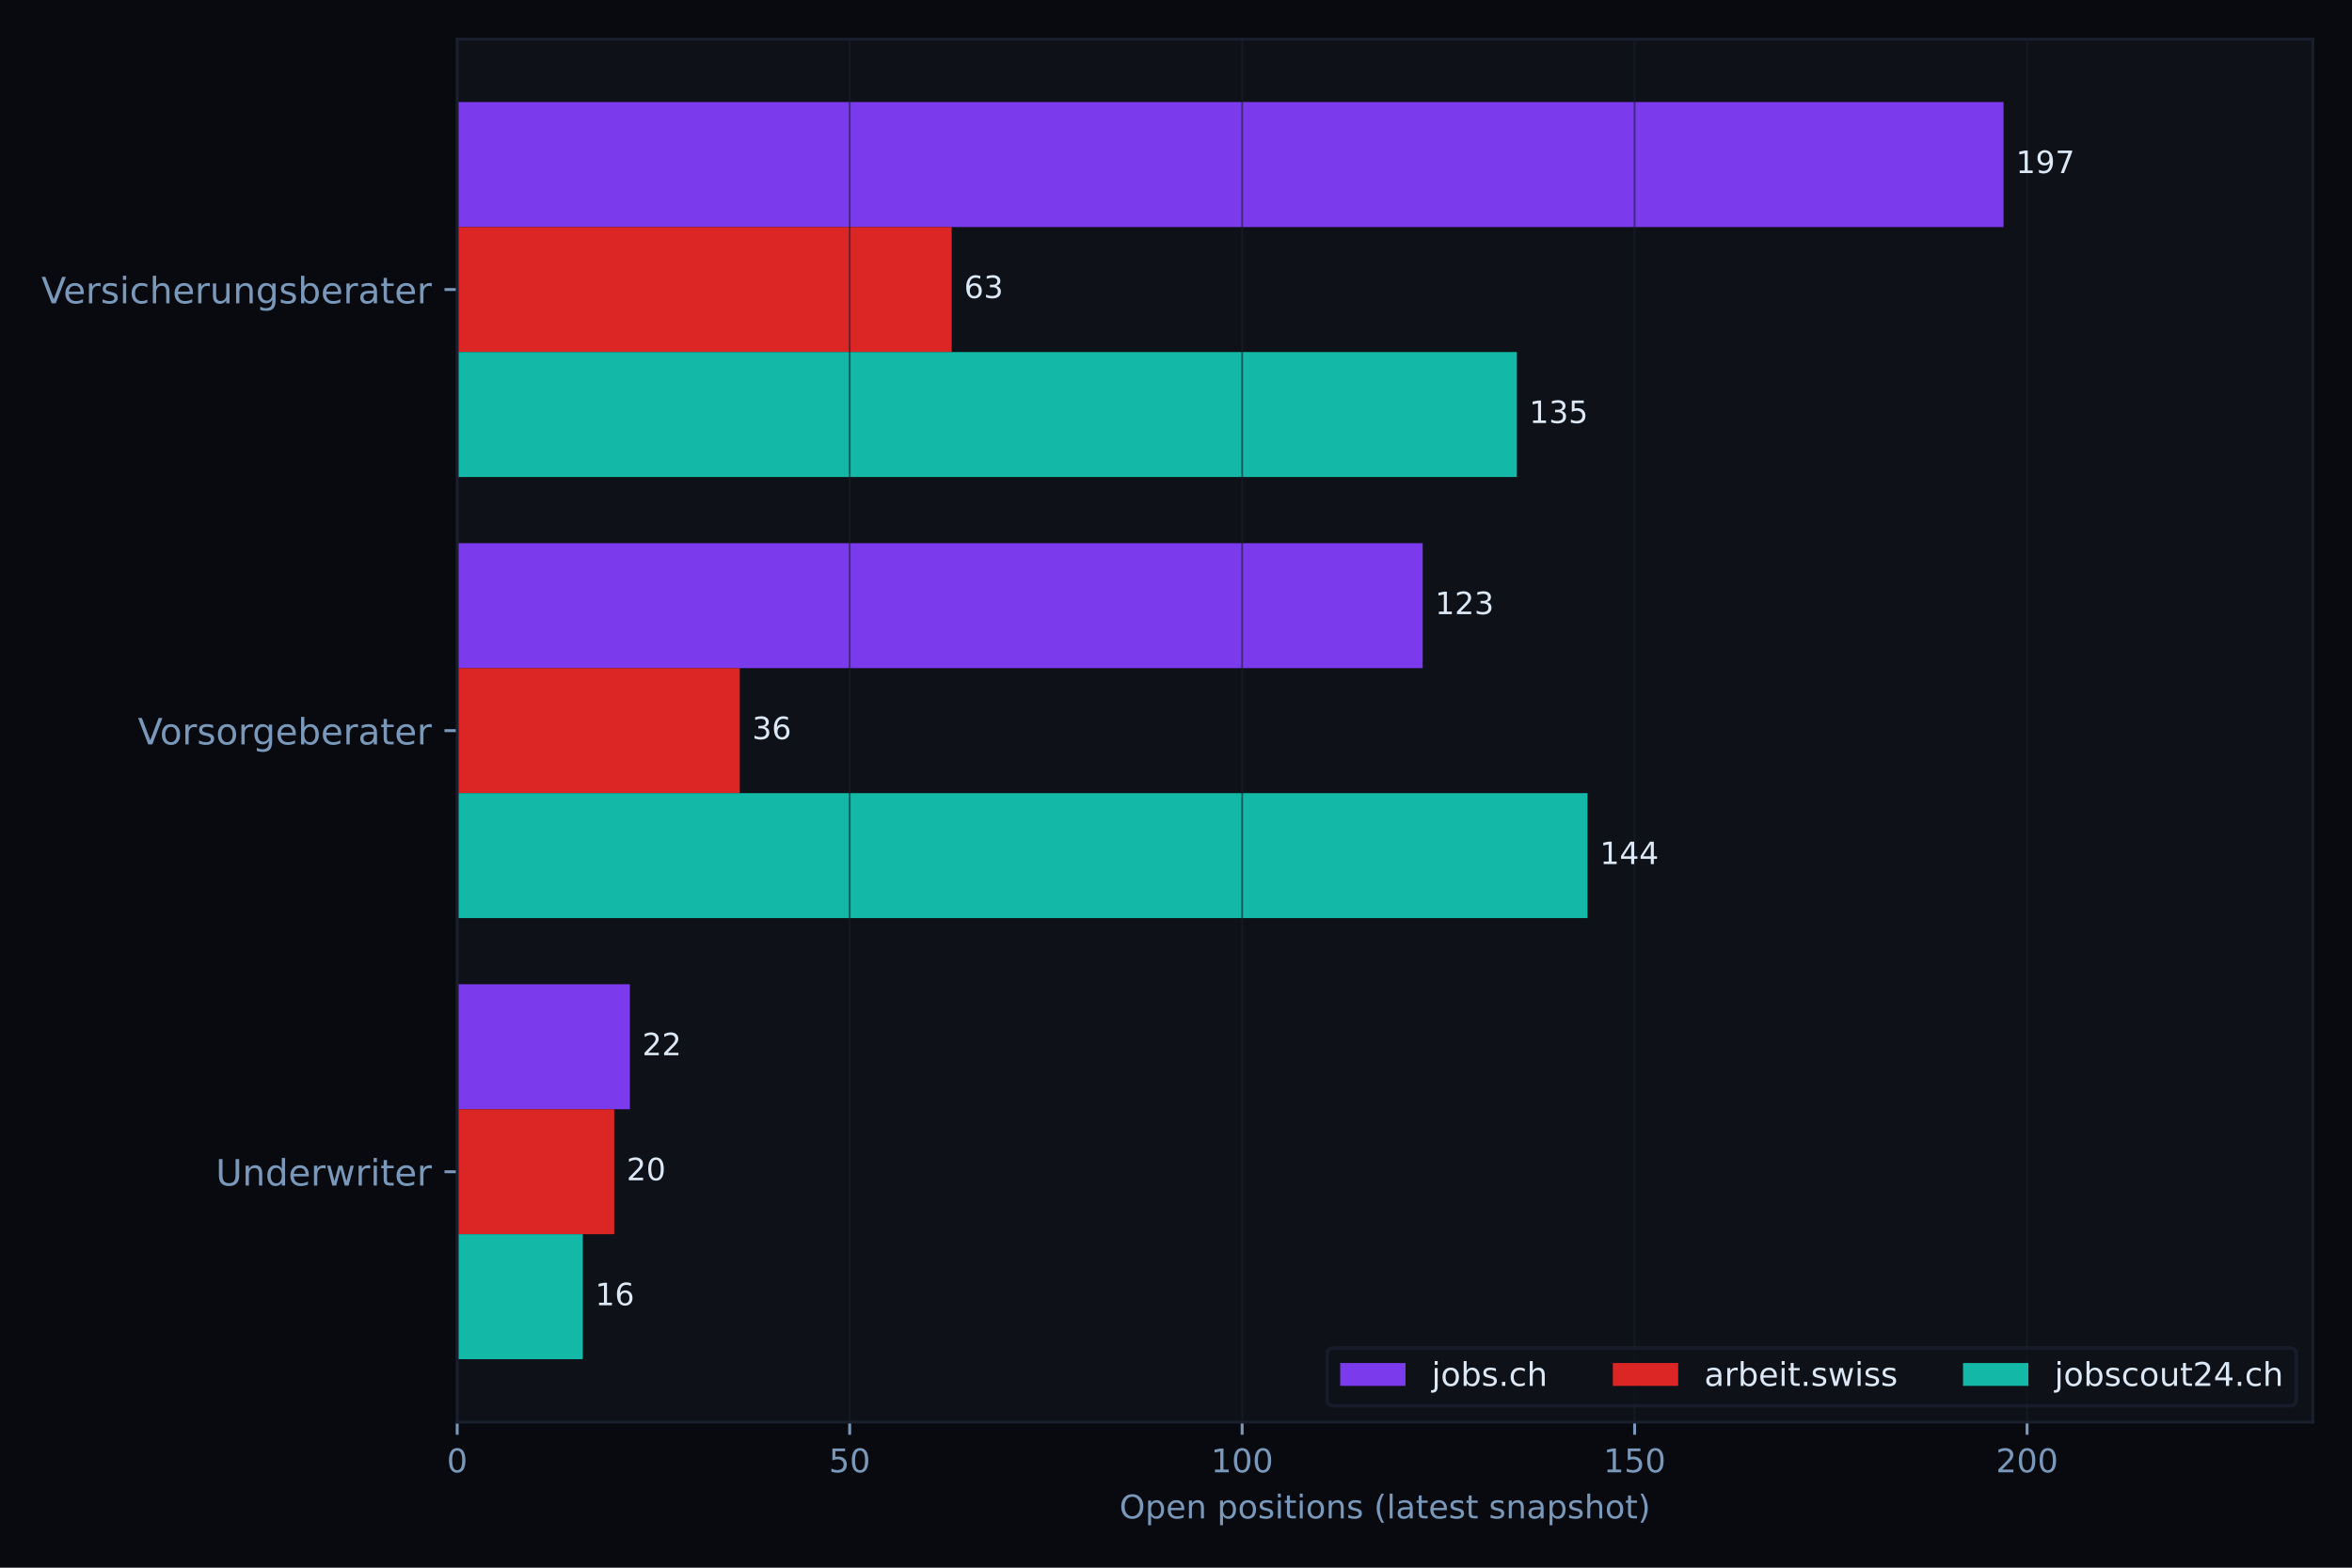
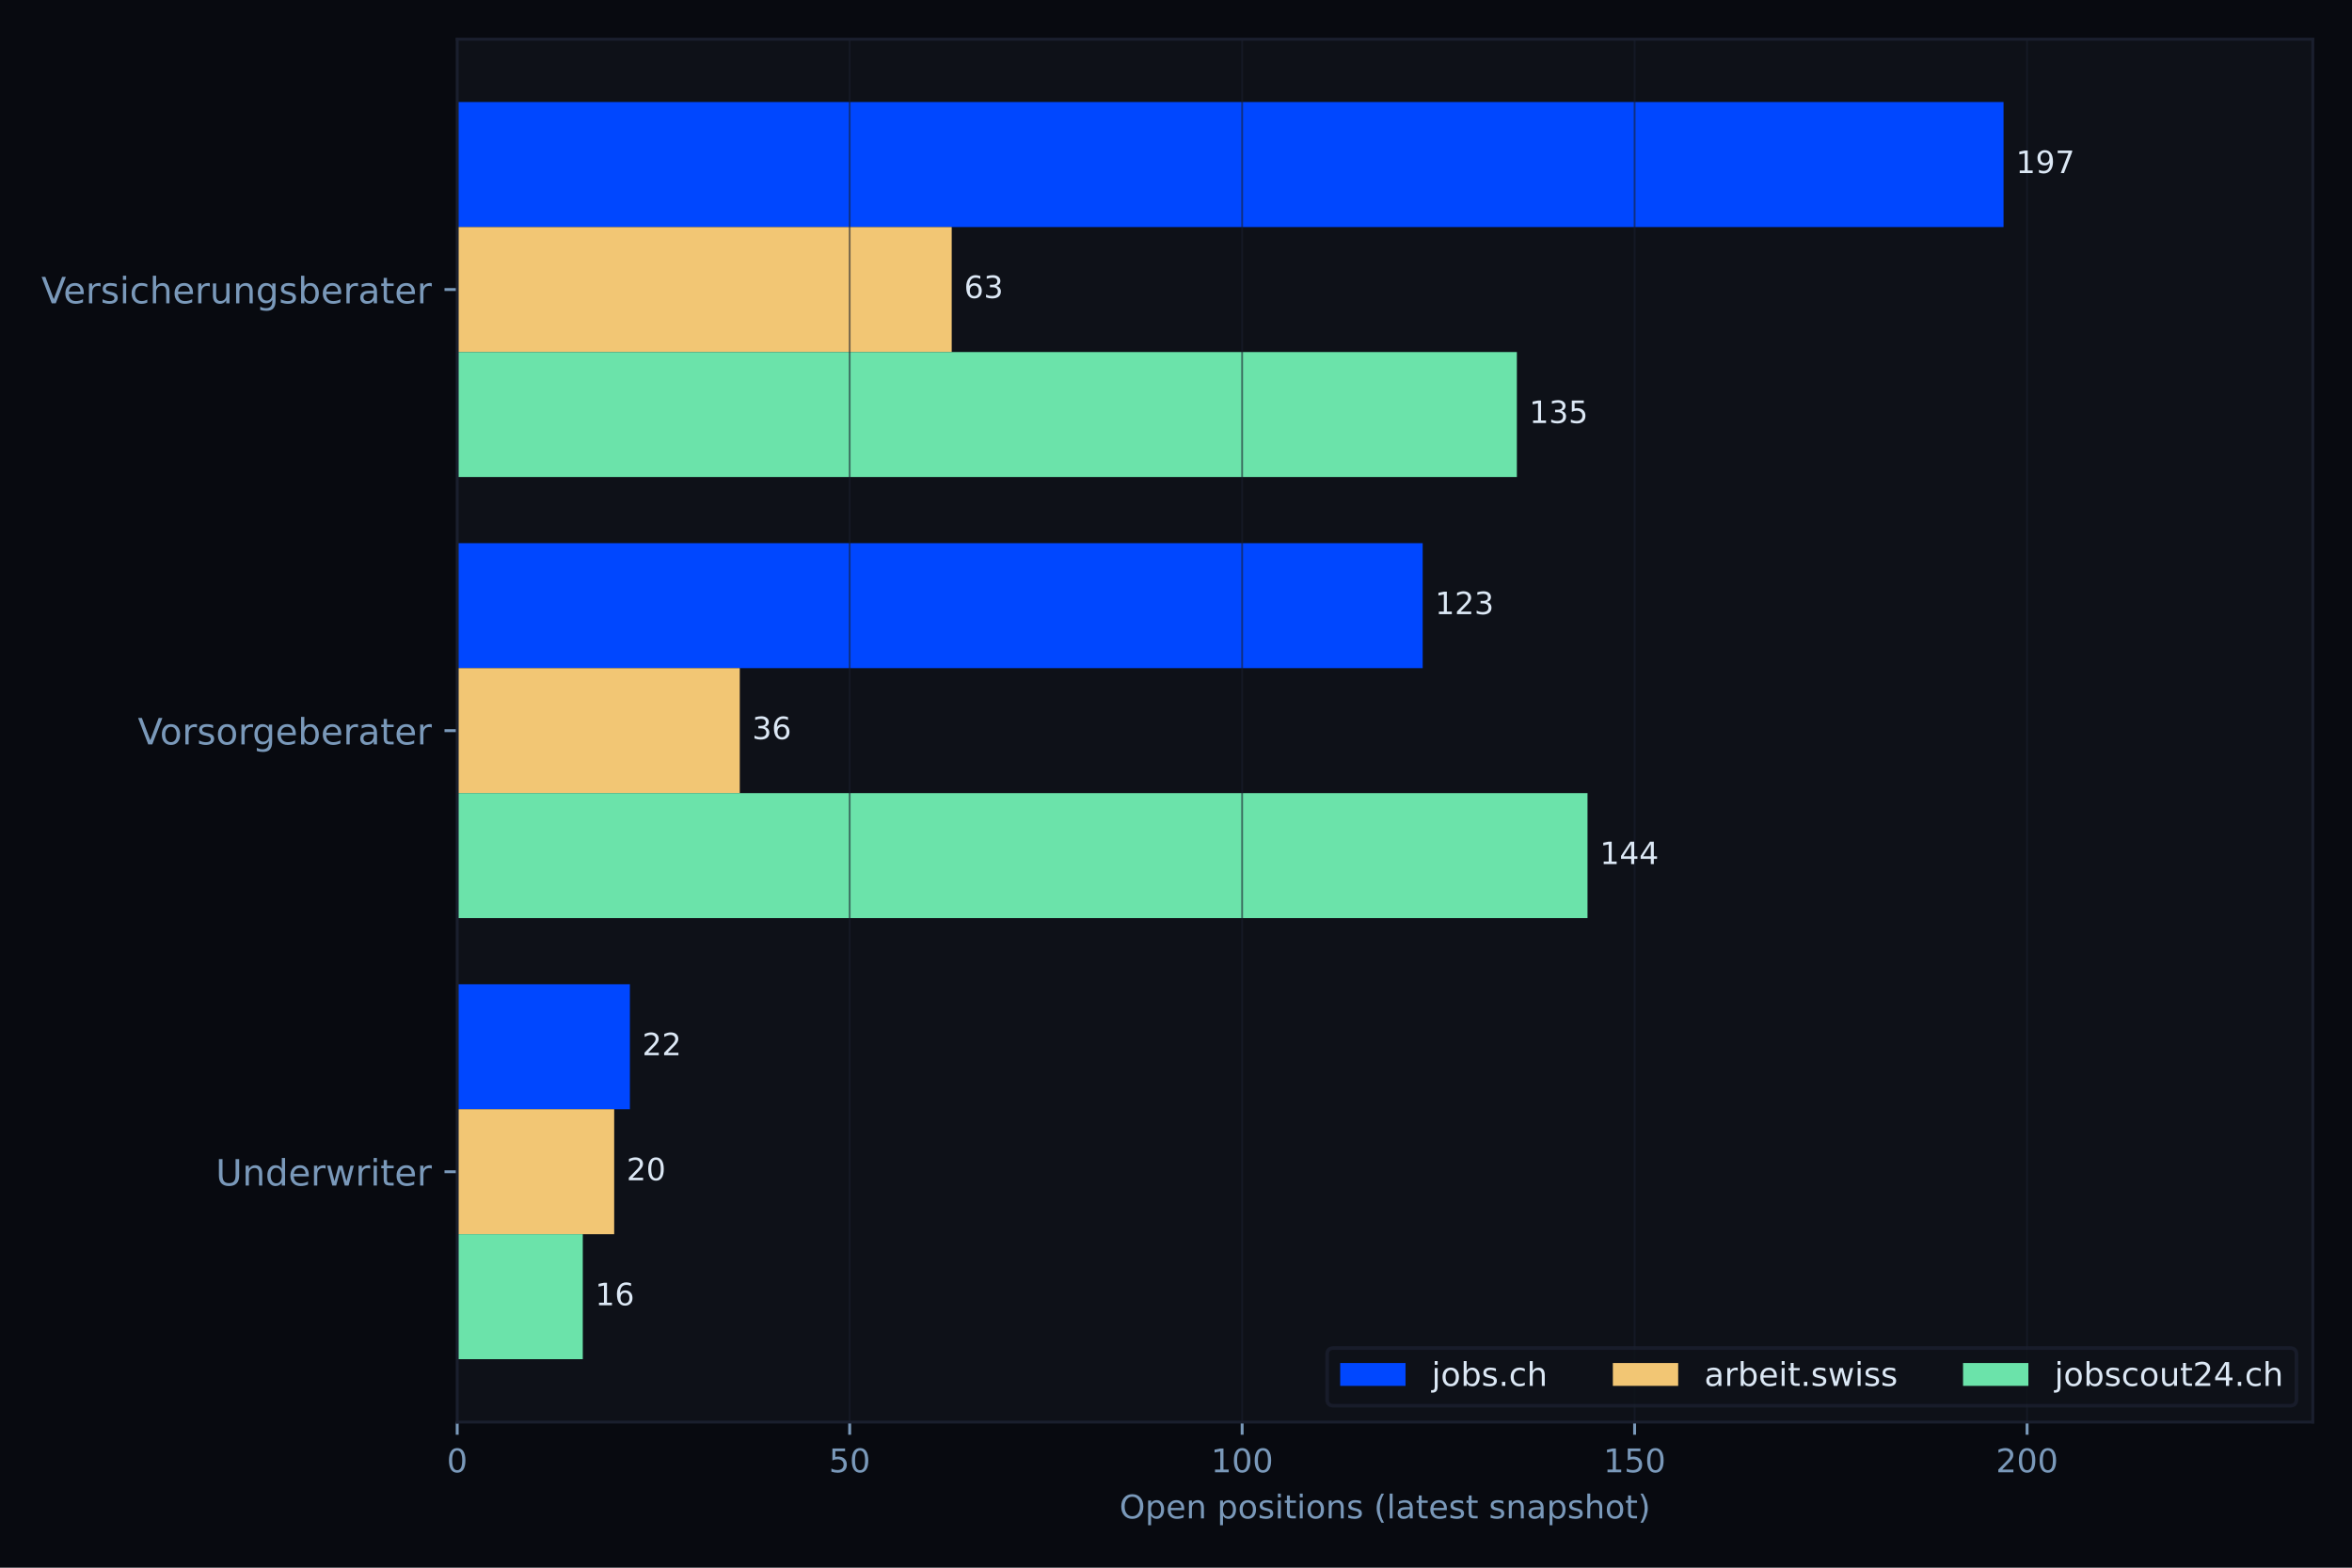
<svg xmlns="http://www.w3.org/2000/svg" xmlns:xlink="http://www.w3.org/1999/xlink" width="648pt" height="432pt" viewBox="0 0 648 432" version="1.1">
  <defs>
    <style type="text/css">*{stroke-linejoin: round; stroke-linecap: butt}</style>
  </defs>
  <g id="figure_1">
    <g id="patch_1">
      <path d="M 0 432  L 648 432  L 648 0  L 0 0  z " style="fill: #080a10" />
    </g>
    <g id="axes_1">
      <g id="patch_2">
        <path d="M 125.964 391.873  L 637.2 391.873  L 637.2 10.8  L 125.964 10.8  z " style="fill: #0e1118" />
      </g>
      <g id="patch_3">
-         <path d="M 125.964 28.121  L 551.994 28.121  L 551.994 62.562  L 125.964 62.562  z " clip-path="url(#p83bf396304)" style="fill: #7c3aed" />
+         <path d="M 125.964 28.121  L 551.994 28.121  L 551.994 62.562  L 125.964 62.562  z " clip-path="url(#p83bf396304)" style="fill: #0047ff" />
      </g>
      <g id="patch_4">
-         <path d="M 125.964 149.676  L 391.962 149.676  L 391.962 184.116  L 125.964 184.116  z " clip-path="url(#p83bf396304)" style="fill: #7c3aed" />
+         <path d="M 125.964 149.676  L 391.962 149.676  L 391.962 184.116  L 125.964 184.116  z " clip-path="url(#p83bf396304)" style="fill: #0047ff" />
      </g>
      <g id="patch_5">
-         <path d="M 125.964 271.23  L 173.541 271.23  L 173.541 305.67  L 125.964 305.67  z " clip-path="url(#p83bf396304)" style="fill: #7c3aed" />
+         <path d="M 125.964 271.23  L 173.541 271.23  L 173.541 305.67  L 125.964 305.67  z " clip-path="url(#p83bf396304)" style="fill: #0047ff" />
      </g>
      <g id="patch_6">
-         <path d="M 125.964 62.562  L 262.207 62.562  L 262.207 97.002  L 125.964 97.002  z " clip-path="url(#p83bf396304)" style="fill: #dc2626" />
+         <path d="M 125.964 62.562  L 262.207 62.562  L 262.207 97.002  L 125.964 97.002  z " clip-path="url(#p83bf396304)" style="fill: #f2c674" />
      </g>
      <g id="patch_7">
-         <path d="M 125.964 184.116  L 203.817 184.116  L 203.817 218.557  L 125.964 218.557  z " clip-path="url(#p83bf396304)" style="fill: #dc2626" />
+         <path d="M 125.964 184.116  L 203.817 184.116  L 203.817 218.557  L 125.964 218.557  z " clip-path="url(#p83bf396304)" style="fill: #f2c674" />
      </g>
      <g id="patch_8">
-         <path d="M 125.964 305.67  L 169.215 305.67  L 169.215 340.111  L 125.964 340.111  z " clip-path="url(#p83bf396304)" style="fill: #dc2626" />
+         <path d="M 125.964 305.67  L 169.215 305.67  L 169.215 340.111  L 125.964 340.111  z " clip-path="url(#p83bf396304)" style="fill: #f2c674" />
      </g>
      <g id="patch_9">
-         <path d="M 125.964 97.002  L 417.913 97.002  L 417.913 131.443  L 125.964 131.443  z " clip-path="url(#p83bf396304)" style="fill: #14b8a6" />
+         <path d="M 125.964 97.002  L 417.913 97.002  L 417.913 131.443  L 125.964 131.443  z " clip-path="url(#p83bf396304)" style="fill: #6be3aa" />
      </g>
      <g id="patch_10">
-         <path d="M 125.964 218.557  L 437.377 218.557  L 437.377 252.997  L 125.964 252.997  z " clip-path="url(#p83bf396304)" style="fill: #14b8a6" />
+         <path d="M 125.964 218.557  L 437.377 218.557  L 437.377 252.997  L 125.964 252.997  z " clip-path="url(#p83bf396304)" style="fill: #6be3aa" />
      </g>
      <g id="patch_11">
-         <path d="M 125.964 340.111  L 160.565 340.111  L 160.565 374.551  L 125.964 374.551  z " clip-path="url(#p83bf396304)" style="fill: #14b8a6" />
+         <path d="M 125.964 340.111  L 160.565 340.111  L 160.565 374.551  L 125.964 374.551  z " clip-path="url(#p83bf396304)" style="fill: #6be3aa" />
      </g>
      <g id="matplotlib.axis_1">
        <g id="xtick_1">
          <g id="line2d_1">
            <path d="M 125.964 391.873  L 125.964 10.8  " clip-path="url(#p83bf396304)" style="fill: none; stroke: #1a1f2e; stroke-opacity: 0.6; stroke-width: 0.5; stroke-linecap: square" />
          </g>
          <g id="line2d_2">
            <defs>
              <path id="mff3be124f5" d="M 0 0  L 0 3.5  " style="stroke: #7a99ba; stroke-width: 0.8" />
            </defs>
            <g>
              <use xlink:href="#mff3be124f5" x="125.964" y="391.873" style="fill: #7a99ba; stroke: #7a99ba; stroke-width: 0.8" />
            </g>
          </g>
          <g id="text_1">
            <g style="fill: #7a99ba" transform="translate(123.1005 405.7113) scale(0.09 -0.09)">
              <defs>
                <path id="DejaVuSans-30" d="M 2034 4250  Q 1547 4250 1301 3770  Q 1056 3291 1056 2328  Q 1056 1369 1301 889  Q 1547 409 2034 409  Q 2525 409 2770 889  Q 3016 1369 3016 2328  Q 3016 3291 2770 3770  Q 2525 4250 2034 4250  z M 2034 4750  Q 2819 4750 3233 4129  Q 3647 3509 3647 2328  Q 3647 1150 3233 529  Q 2819 -91 2034 -91  Q 1250 -91 836 529  Q 422 1150 422 2328  Q 422 3509 836 4129  Q 1250 4750 2034 4750  z " transform="scale(0.015625)" />
              </defs>
              <use xlink:href="#DejaVuSans-30" />
            </g>
          </g>
        </g>
        <g id="xtick_2">
          <g id="line2d_3">
            <path d="M 234.093 391.873  L 234.093 10.8  " clip-path="url(#p83bf396304)" style="fill: none; stroke: #1a1f2e; stroke-opacity: 0.6; stroke-width: 0.5; stroke-linecap: square" />
          </g>
          <g id="line2d_4">
            <g>
              <use xlink:href="#mff3be124f5" x="234.093" y="391.873" style="fill: #7a99ba; stroke: #7a99ba; stroke-width: 0.8" />
            </g>
          </g>
          <g id="text_2">
            <g style="fill: #7a99ba" transform="translate(228.3669 405.7113) scale(0.09 -0.09)">
              <defs>
                <path id="DejaVuSans-35" d="M 691 4666  L 3169 4666  L 3169 4134  L 1269 4134  L 1269 2991  Q 1406 3038 1543 3061  Q 1681 3084 1819 3084  Q 2600 3084 3056 2656  Q 3513 2228 3513 1497  Q 3513 744 3044 326  Q 2575 -91 1722 -91  Q 1428 -91 1123 -41  Q 819 9 494 109  L 494 744  Q 775 591 1075 516  Q 1375 441 1709 441  Q 2250 441 2565 725  Q 2881 1009 2881 1497  Q 2881 1984 2565 2268  Q 2250 2553 1709 2553  Q 1456 2553 1204 2497  Q 953 2441 691 2322  L 691 4666  z " transform="scale(0.015625)" />
              </defs>
              <use xlink:href="#DejaVuSans-35" />
              <use xlink:href="#DejaVuSans-30" x="63.623" />
            </g>
          </g>
        </g>
        <g id="xtick_3">
          <g id="line2d_5">
            <path d="M 342.223 391.873  L 342.223 10.8  " clip-path="url(#p83bf396304)" style="fill: none; stroke: #1a1f2e; stroke-opacity: 0.6; stroke-width: 0.5; stroke-linecap: square" />
          </g>
          <g id="line2d_6">
            <g>
              <use xlink:href="#mff3be124f5" x="342.223" y="391.873" style="fill: #7a99ba; stroke: #7a99ba; stroke-width: 0.8" />
            </g>
          </g>
          <g id="text_3">
            <g style="fill: #7a99ba" transform="translate(333.6333 405.7113) scale(0.09 -0.09)">
              <defs>
                <path id="DejaVuSans-31" d="M 794 531  L 1825 531  L 1825 4091  L 703 3866  L 703 4441  L 1819 4666  L 2450 4666  L 2450 531  L 3481 531  L 3481 0  L 794 0  L 794 531  z " transform="scale(0.015625)" />
              </defs>
              <use xlink:href="#DejaVuSans-31" />
              <use xlink:href="#DejaVuSans-30" x="63.623" />
              <use xlink:href="#DejaVuSans-30" x="127.246" />
            </g>
          </g>
        </g>
        <g id="xtick_4">
          <g id="line2d_7">
            <path d="M 450.352 391.873  L 450.352 10.8  " clip-path="url(#p83bf396304)" style="fill: none; stroke: #1a1f2e; stroke-opacity: 0.6; stroke-width: 0.5; stroke-linecap: square" />
          </g>
          <g id="line2d_8">
            <g>
              <use xlink:href="#mff3be124f5" x="450.352" y="391.873" style="fill: #7a99ba; stroke: #7a99ba; stroke-width: 0.8" />
            </g>
          </g>
          <g id="text_4">
            <g style="fill: #7a99ba" transform="translate(441.7628 405.7113) scale(0.09 -0.09)">
              <use xlink:href="#DejaVuSans-31" />
              <use xlink:href="#DejaVuSans-35" x="63.623" />
              <use xlink:href="#DejaVuSans-30" x="127.246" />
            </g>
          </g>
        </g>
        <g id="xtick_5">
          <g id="line2d_9">
            <path d="M 558.482 391.873  L 558.482 10.8  " clip-path="url(#p83bf396304)" style="fill: none; stroke: #1a1f2e; stroke-opacity: 0.6; stroke-width: 0.5; stroke-linecap: square" />
          </g>
          <g id="line2d_10">
            <g>
              <use xlink:href="#mff3be124f5" x="558.482" y="391.873" style="fill: #7a99ba; stroke: #7a99ba; stroke-width: 0.8" />
            </g>
          </g>
          <g id="text_5">
            <g style="fill: #7a99ba" transform="translate(549.8923 405.7113) scale(0.09 -0.09)">
              <defs>
                <path id="DejaVuSans-32" d="M 1228 531  L 3431 531  L 3431 0  L 469 0  L 469 531  Q 828 903 1448 1529  Q 2069 2156 2228 2338  Q 2531 2678 2651 2914  Q 2772 3150 2772 3378  Q 2772 3750 2511 3984  Q 2250 4219 1831 4219  Q 1534 4219 1204 4116  Q 875 4013 500 3803  L 500 4441  Q 881 4594 1212 4672  Q 1544 4750 1819 4750  Q 2544 4750 2975 4387  Q 3406 4025 3406 3419  Q 3406 3131 3298 2873  Q 3191 2616 2906 2266  Q 2828 2175 2409 1742  Q 1991 1309 1228 531  z " transform="scale(0.015625)" />
              </defs>
              <use xlink:href="#DejaVuSans-32" />
              <use xlink:href="#DejaVuSans-30" x="63.623" />
              <use xlink:href="#DejaVuSans-30" x="127.246" />
            </g>
          </g>
        </g>
        <g id="text_6">
          <g style="fill: #7a99ba" transform="translate(308.4181 418.4216) scale(0.09 -0.09)">
            <defs>
              <path id="DejaVuSans-4f" d="M 2522 4238  Q 1834 4238 1429 3725  Q 1025 3213 1025 2328  Q 1025 1447 1429 934  Q 1834 422 2522 422  Q 3209 422 3611 934  Q 4013 1447 4013 2328  Q 4013 3213 3611 3725  Q 3209 4238 2522 4238  z M 2522 4750  Q 3503 4750 4090 4092  Q 4678 3434 4678 2328  Q 4678 1225 4090 567  Q 3503 -91 2522 -91  Q 1538 -91 948 565  Q 359 1222 359 2328  Q 359 3434 948 4092  Q 1538 4750 2522 4750  z " transform="scale(0.015625)" />
              <path id="DejaVuSans-70" d="M 1159 525  L 1159 -1331  L 581 -1331  L 581 3500  L 1159 3500  L 1159 2969  Q 1341 3281 1617 3432  Q 1894 3584 2278 3584  Q 2916 3584 3314 3078  Q 3713 2572 3713 1747  Q 3713 922 3314 415  Q 2916 -91 2278 -91  Q 1894 -91 1617 61  Q 1341 213 1159 525  z M 3116 1747  Q 3116 2381 2855 2742  Q 2594 3103 2138 3103  Q 1681 3103 1420 2742  Q 1159 2381 1159 1747  Q 1159 1113 1420 752  Q 1681 391 2138 391  Q 2594 391 2855 752  Q 3116 1113 3116 1747  z " transform="scale(0.015625)" />
              <path id="DejaVuSans-65" d="M 3597 1894  L 3597 1613  L 953 1613  Q 991 1019 1311 708  Q 1631 397 2203 397  Q 2534 397 2845 478  Q 3156 559 3463 722  L 3463 178  Q 3153 47 2828 -22  Q 2503 -91 2169 -91  Q 1331 -91 842 396  Q 353 884 353 1716  Q 353 2575 817 3079  Q 1281 3584 2069 3584  Q 2775 3584 3186 3129  Q 3597 2675 3597 1894  z M 3022 2063  Q 3016 2534 2758 2815  Q 2500 3097 2075 3097  Q 1594 3097 1305 2825  Q 1016 2553 972 2059  L 3022 2063  z " transform="scale(0.015625)" />
              <path id="DejaVuSans-6e" d="M 3513 2113  L 3513 0  L 2938 0  L 2938 2094  Q 2938 2591 2744 2837  Q 2550 3084 2163 3084  Q 1697 3084 1428 2787  Q 1159 2491 1159 1978  L 1159 0  L 581 0  L 581 3500  L 1159 3500  L 1159 2956  Q 1366 3272 1645 3428  Q 1925 3584 2291 3584  Q 2894 3584 3203 3211  Q 3513 2838 3513 2113  z " transform="scale(0.015625)" />
              <path id="DejaVuSans-20" transform="scale(0.015625)" />
              <path id="DejaVuSans-6f" d="M 1959 3097  Q 1497 3097 1228 2736  Q 959 2375 959 1747  Q 959 1119 1226 758  Q 1494 397 1959 397  Q 2419 397 2687 759  Q 2956 1122 2956 1747  Q 2956 2369 2687 2733  Q 2419 3097 1959 3097  z M 1959 3584  Q 2709 3584 3137 3096  Q 3566 2609 3566 1747  Q 3566 888 3137 398  Q 2709 -91 1959 -91  Q 1206 -91 779 398  Q 353 888 353 1747  Q 353 2609 779 3096  Q 1206 3584 1959 3584  z " transform="scale(0.015625)" />
              <path id="DejaVuSans-73" d="M 2834 3397  L 2834 2853  Q 2591 2978 2328 3040  Q 2066 3103 1784 3103  Q 1356 3103 1142 2972  Q 928 2841 928 2578  Q 928 2378 1081 2264  Q 1234 2150 1697 2047  L 1894 2003  Q 2506 1872 2764 1633  Q 3022 1394 3022 966  Q 3022 478 2636 193  Q 2250 -91 1575 -91  Q 1294 -91 989 -36  Q 684 19 347 128  L 347 722  Q 666 556 975 473  Q 1284 391 1588 391  Q 1994 391 2212 530  Q 2431 669 2431 922  Q 2431 1156 2273 1281  Q 2116 1406 1581 1522  L 1381 1569  Q 847 1681 609 1914  Q 372 2147 372 2553  Q 372 3047 722 3315  Q 1072 3584 1716 3584  Q 2034 3584 2315 3537  Q 2597 3491 2834 3397  z " transform="scale(0.015625)" />
              <path id="DejaVuSans-69" d="M 603 3500  L 1178 3500  L 1178 0  L 603 0  L 603 3500  z M 603 4863  L 1178 4863  L 1178 4134  L 603 4134  L 603 4863  z " transform="scale(0.015625)" />
              <path id="DejaVuSans-74" d="M 1172 4494  L 1172 3500  L 2356 3500  L 2356 3053  L 1172 3053  L 1172 1153  Q 1172 725 1289 603  Q 1406 481 1766 481  L 2356 481  L 2356 0  L 1766 0  Q 1100 0 847 248  Q 594 497 594 1153  L 594 3053  L 172 3053  L 172 3500  L 594 3500  L 594 4494  L 1172 4494  z " transform="scale(0.015625)" />
              <path id="DejaVuSans-28" d="M 1984 4856  Q 1566 4138 1362 3434  Q 1159 2731 1159 2009  Q 1159 1288 1364 580  Q 1569 -128 1984 -844  L 1484 -844  Q 1016 -109 783 600  Q 550 1309 550 2009  Q 550 2706 781 3412  Q 1013 4119 1484 4856  L 1984 4856  z " transform="scale(0.015625)" />
              <path id="DejaVuSans-6c" d="M 603 4863  L 1178 4863  L 1178 0  L 603 0  L 603 4863  z " transform="scale(0.015625)" />
              <path id="DejaVuSans-61" d="M 2194 1759  Q 1497 1759 1228 1600  Q 959 1441 959 1056  Q 959 750 1161 570  Q 1363 391 1709 391  Q 2188 391 2477 730  Q 2766 1069 2766 1631  L 2766 1759  L 2194 1759  z M 3341 1997  L 3341 0  L 2766 0  L 2766 531  Q 2569 213 2275 61  Q 1981 -91 1556 -91  Q 1019 -91 701 211  Q 384 513 384 1019  Q 384 1609 779 1909  Q 1175 2209 1959 2209  L 2766 2209  L 2766 2266  Q 2766 2663 2505 2880  Q 2244 3097 1772 3097  Q 1472 3097 1187 3025  Q 903 2953 641 2809  L 641 3341  Q 956 3463 1253 3523  Q 1550 3584 1831 3584  Q 2591 3584 2966 3190  Q 3341 2797 3341 1997  z " transform="scale(0.015625)" />
              <path id="DejaVuSans-68" d="M 3513 2113  L 3513 0  L 2938 0  L 2938 2094  Q 2938 2591 2744 2837  Q 2550 3084 2163 3084  Q 1697 3084 1428 2787  Q 1159 2491 1159 1978  L 1159 0  L 581 0  L 581 4863  L 1159 4863  L 1159 2956  Q 1366 3272 1645 3428  Q 1925 3584 2291 3584  Q 2894 3584 3203 3211  Q 3513 2838 3513 2113  z " transform="scale(0.015625)" />
              <path id="DejaVuSans-29" d="M 513 4856  L 1013 4856  Q 1481 4119 1714 3412  Q 1947 2706 1947 2009  Q 1947 1309 1714 600  Q 1481 -109 1013 -844  L 513 -844  Q 928 -128 1133 580  Q 1338 1288 1338 2009  Q 1338 2731 1133 3434  Q 928 4138 513 4856  z " transform="scale(0.015625)" />
            </defs>
            <use xlink:href="#DejaVuSans-4f" />
            <use xlink:href="#DejaVuSans-70" x="78.711" />
            <use xlink:href="#DejaVuSans-65" x="142.188" />
            <use xlink:href="#DejaVuSans-6e" x="203.711" />
            <use xlink:href="#DejaVuSans-20" x="267.09" />
            <use xlink:href="#DejaVuSans-70" x="298.877" />
            <use xlink:href="#DejaVuSans-6f" x="362.354" />
            <use xlink:href="#DejaVuSans-73" x="423.535" />
            <use xlink:href="#DejaVuSans-69" x="475.635" />
            <use xlink:href="#DejaVuSans-74" x="503.418" />
            <use xlink:href="#DejaVuSans-69" x="542.627" />
            <use xlink:href="#DejaVuSans-6f" x="570.41" />
            <use xlink:href="#DejaVuSans-6e" x="631.592" />
            <use xlink:href="#DejaVuSans-73" x="694.971" />
            <use xlink:href="#DejaVuSans-20" x="747.07" />
            <use xlink:href="#DejaVuSans-28" x="778.857" />
            <use xlink:href="#DejaVuSans-6c" x="817.871" />
            <use xlink:href="#DejaVuSans-61" x="845.654" />
            <use xlink:href="#DejaVuSans-74" x="906.934" />
            <use xlink:href="#DejaVuSans-65" x="946.143" />
            <use xlink:href="#DejaVuSans-73" x="1007.666" />
            <use xlink:href="#DejaVuSans-74" x="1059.766" />
            <use xlink:href="#DejaVuSans-20" x="1098.975" />
            <use xlink:href="#DejaVuSans-73" x="1130.762" />
            <use xlink:href="#DejaVuSans-6e" x="1182.861" />
            <use xlink:href="#DejaVuSans-61" x="1246.24" />
            <use xlink:href="#DejaVuSans-70" x="1307.52" />
            <use xlink:href="#DejaVuSans-73" x="1370.996" />
            <use xlink:href="#DejaVuSans-68" x="1423.096" />
            <use xlink:href="#DejaVuSans-6f" x="1486.475" />
            <use xlink:href="#DejaVuSans-74" x="1547.656" />
            <use xlink:href="#DejaVuSans-29" x="1586.865" />
          </g>
        </g>
      </g>
      <g id="matplotlib.axis_2">
        <g id="ytick_1">
          <g id="line2d_11">
            <defs>
              <path id="mdf66c61492" d="M 0 0  L -3.5 0  " style="stroke: #7a99ba; stroke-width: 0.8" />
            </defs>
            <g>
              <use xlink:href="#mdf66c61492" x="125.964" y="79.782" style="fill: #7a99ba; stroke: #7a99ba; stroke-width: 0.8" />
            </g>
          </g>
          <g id="text_7">
            <g style="fill: #7a99ba" transform="translate(11.38864 83.58128) scale(0.1 -0.1)">
              <defs>
                <path id="DejaVuSans-56" d="M 1831 0  L 50 4666  L 709 4666  L 2188 738  L 3669 4666  L 4325 4666  L 2547 0  L 1831 0  z " transform="scale(0.015625)" />
                <path id="DejaVuSans-72" d="M 2631 2963  Q 2534 3019 2420 3045  Q 2306 3072 2169 3072  Q 1681 3072 1420 2755  Q 1159 2438 1159 1844  L 1159 0  L 581 0  L 581 3500  L 1159 3500  L 1159 2956  Q 1341 3275 1631 3429  Q 1922 3584 2338 3584  Q 2397 3584 2469 3576  Q 2541 3569 2628 3553  L 2631 2963  z " transform="scale(0.015625)" />
                <path id="DejaVuSans-63" d="M 3122 3366  L 3122 2828  Q 2878 2963 2633 3030  Q 2388 3097 2138 3097  Q 1578 3097 1268 2742  Q 959 2388 959 1747  Q 959 1106 1268 751  Q 1578 397 2138 397  Q 2388 397 2633 464  Q 2878 531 3122 666  L 3122 134  Q 2881 22 2623 -34  Q 2366 -91 2075 -91  Q 1284 -91 818 406  Q 353 903 353 1747  Q 353 2603 823 3093  Q 1294 3584 2113 3584  Q 2378 3584 2631 3529  Q 2884 3475 3122 3366  z " transform="scale(0.015625)" />
                <path id="DejaVuSans-75" d="M 544 1381  L 544 3500  L 1119 3500  L 1119 1403  Q 1119 906 1312 657  Q 1506 409 1894 409  Q 2359 409 2629 706  Q 2900 1003 2900 1516  L 2900 3500  L 3475 3500  L 3475 0  L 2900 0  L 2900 538  Q 2691 219 2414 64  Q 2138 -91 1772 -91  Q 1169 -91 856 284  Q 544 659 544 1381  z M 1991 3584  L 1991 3584  z " transform="scale(0.015625)" />
                <path id="DejaVuSans-67" d="M 2906 1791  Q 2906 2416 2648 2759  Q 2391 3103 1925 3103  Q 1463 3103 1205 2759  Q 947 2416 947 1791  Q 947 1169 1205 825  Q 1463 481 1925 481  Q 2391 481 2648 825  Q 2906 1169 2906 1791  z M 3481 434  Q 3481 -459 3084 -895  Q 2688 -1331 1869 -1331  Q 1566 -1331 1297 -1286  Q 1028 -1241 775 -1147  L 775 -588  Q 1028 -725 1275 -790  Q 1522 -856 1778 -856  Q 2344 -856 2625 -561  Q 2906 -266 2906 331  L 2906 616  Q 2728 306 2450 153  Q 2172 0 1784 0  Q 1141 0 747 490  Q 353 981 353 1791  Q 353 2603 747 3093  Q 1141 3584 1784 3584  Q 2172 3584 2450 3431  Q 2728 3278 2906 2969  L 2906 3500  L 3481 3500  L 3481 434  z " transform="scale(0.015625)" />
                <path id="DejaVuSans-62" d="M 3116 1747  Q 3116 2381 2855 2742  Q 2594 3103 2138 3103  Q 1681 3103 1420 2742  Q 1159 2381 1159 1747  Q 1159 1113 1420 752  Q 1681 391 2138 391  Q 2594 391 2855 752  Q 3116 1113 3116 1747  z M 1159 2969  Q 1341 3281 1617 3432  Q 1894 3584 2278 3584  Q 2916 3584 3314 3078  Q 3713 2572 3713 1747  Q 3713 922 3314 415  Q 2916 -91 2278 -91  Q 1894 -91 1617 61  Q 1341 213 1159 525  L 1159 0  L 581 0  L 581 4863  L 1159 4863  L 1159 2969  z " transform="scale(0.015625)" />
              </defs>
              <use xlink:href="#DejaVuSans-56" />
              <use xlink:href="#DejaVuSans-65" x="60.658" />
              <use xlink:href="#DejaVuSans-72" x="122.182" />
              <use xlink:href="#DejaVuSans-73" x="163.295" />
              <use xlink:href="#DejaVuSans-69" x="215.395" />
              <use xlink:href="#DejaVuSans-63" x="243.178" />
              <use xlink:href="#DejaVuSans-68" x="298.158" />
              <use xlink:href="#DejaVuSans-65" x="361.537" />
              <use xlink:href="#DejaVuSans-72" x="423.061" />
              <use xlink:href="#DejaVuSans-75" x="464.174" />
              <use xlink:href="#DejaVuSans-6e" x="527.553" />
              <use xlink:href="#DejaVuSans-67" x="590.932" />
              <use xlink:href="#DejaVuSans-73" x="654.408" />
              <use xlink:href="#DejaVuSans-62" x="706.508" />
              <use xlink:href="#DejaVuSans-65" x="769.984" />
              <use xlink:href="#DejaVuSans-72" x="831.508" />
              <use xlink:href="#DejaVuSans-61" x="872.621" />
              <use xlink:href="#DejaVuSans-74" x="933.9" />
              <use xlink:href="#DejaVuSans-65" x="973.109" />
              <use xlink:href="#DejaVuSans-72" x="1034.633" />
            </g>
          </g>
        </g>
        <g id="ytick_2">
          <g id="line2d_12">
            <g>
              <use xlink:href="#mdf66c61492" x="125.964" y="201.336" style="fill: #7a99ba; stroke: #7a99ba; stroke-width: 0.8" />
            </g>
          </g>
          <g id="text_8">
            <g style="fill: #7a99ba" transform="translate(37.9777 205.1356) scale(0.1 -0.1)">
              <use xlink:href="#DejaVuSans-56" />
              <use xlink:href="#DejaVuSans-6f" x="60.658" />
              <use xlink:href="#DejaVuSans-72" x="121.84" />
              <use xlink:href="#DejaVuSans-73" x="162.953" />
              <use xlink:href="#DejaVuSans-6f" x="215.053" />
              <use xlink:href="#DejaVuSans-72" x="276.234" />
              <use xlink:href="#DejaVuSans-67" x="315.598" />
              <use xlink:href="#DejaVuSans-65" x="379.074" />
              <use xlink:href="#DejaVuSans-62" x="440.598" />
              <use xlink:href="#DejaVuSans-65" x="504.074" />
              <use xlink:href="#DejaVuSans-72" x="565.598" />
              <use xlink:href="#DejaVuSans-61" x="606.711" />
              <use xlink:href="#DejaVuSans-74" x="667.99" />
              <use xlink:href="#DejaVuSans-65" x="707.199" />
              <use xlink:href="#DejaVuSans-72" x="768.723" />
            </g>
          </g>
        </g>
        <g id="ytick_3">
          <g id="line2d_13">
            <g>
              <use xlink:href="#mdf66c61492" x="125.964" y="322.891" style="fill: #7a99ba; stroke: #7a99ba; stroke-width: 0.8" />
            </g>
          </g>
          <g id="text_9">
            <g style="fill: #7a99ba" transform="translate(59.44332 326.6899) scale(0.1 -0.1)">
              <defs>
                <path id="DejaVuSans-55" d="M 556 4666  L 1191 4666  L 1191 1831  Q 1191 1081 1462 751  Q 1734 422 2344 422  Q 2950 422 3222 751  Q 3494 1081 3494 1831  L 3494 4666  L 4128 4666  L 4128 1753  Q 4128 841 3676 375  Q 3225 -91 2344 -91  Q 1459 -91 1007 375  Q 556 841 556 1753  L 556 4666  z " transform="scale(0.015625)" />
                <path id="DejaVuSans-64" d="M 2906 2969  L 2906 4863  L 3481 4863  L 3481 0  L 2906 0  L 2906 525  Q 2725 213 2448 61  Q 2172 -91 1784 -91  Q 1150 -91 751 415  Q 353 922 353 1747  Q 353 2572 751 3078  Q 1150 3584 1784 3584  Q 2172 3584 2448 3432  Q 2725 3281 2906 2969  z M 947 1747  Q 947 1113 1208 752  Q 1469 391 1925 391  Q 2381 391 2643 752  Q 2906 1113 2906 1747  Q 2906 2381 2643 2742  Q 2381 3103 1925 3103  Q 1469 3103 1208 2742  Q 947 2381 947 1747  z " transform="scale(0.015625)" />
                <path id="DejaVuSans-77" d="M 269 3500  L 844 3500  L 1563 769  L 2278 3500  L 2956 3500  L 3675 769  L 4391 3500  L 4966 3500  L 4050 0  L 3372 0  L 2619 2869  L 1863 0  L 1184 0  L 269 3500  z " transform="scale(0.015625)" />
              </defs>
              <use xlink:href="#DejaVuSans-55" />
              <use xlink:href="#DejaVuSans-6e" x="73.193" />
              <use xlink:href="#DejaVuSans-64" x="136.572" />
              <use xlink:href="#DejaVuSans-65" x="200.049" />
              <use xlink:href="#DejaVuSans-72" x="261.572" />
              <use xlink:href="#DejaVuSans-77" x="302.686" />
              <use xlink:href="#DejaVuSans-72" x="384.473" />
              <use xlink:href="#DejaVuSans-69" x="425.586" />
              <use xlink:href="#DejaVuSans-74" x="453.369" />
              <use xlink:href="#DejaVuSans-65" x="492.578" />
              <use xlink:href="#DejaVuSans-72" x="554.102" />
            </g>
          </g>
        </g>
      </g>
      <g id="patch_12">
        <path d="M 125.964 391.873  L 125.964 10.8  " style="fill: none; stroke: #1a1f2e; stroke-width: 0.8; stroke-linejoin: miter; stroke-linecap: square" />
      </g>
      <g id="patch_13">
        <path d="M 637.2 391.873  L 637.2 10.8  " style="fill: none; stroke: #1a1f2e; stroke-width: 0.8; stroke-linejoin: miter; stroke-linecap: square" />
      </g>
      <g id="patch_14">
        <path d="M 125.964 391.873  L 637.2 391.873  " style="fill: none; stroke: #1a1f2e; stroke-width: 0.8; stroke-linejoin: miter; stroke-linecap: square" />
      </g>
      <g id="patch_15">
        <path d="M 125.964 10.8  L 637.2 10.8  " style="fill: none; stroke: #1a1f2e; stroke-width: 0.8; stroke-linejoin: miter; stroke-linecap: square" />
      </g>
      <g id="text_10">
        <g style="fill: #dce8f5" transform="translate(555.4022 47.68715) scale(0.085 -0.085)">
          <defs>
            <path id="DejaVuSans-39" d="M 703 97  L 703 672  Q 941 559 1184 500  Q 1428 441 1663 441  Q 2288 441 2617 861  Q 2947 1281 2994 2138  Q 2813 1869 2534 1725  Q 2256 1581 1919 1581  Q 1219 1581 811 2004  Q 403 2428 403 3163  Q 403 3881 828 4315  Q 1253 4750 1959 4750  Q 2769 4750 3195 4129  Q 3622 3509 3622 2328  Q 3622 1225 3098 567  Q 2575 -91 1691 -91  Q 1453 -91 1209 -44  Q 966 3 703 97  z M 1959 2075  Q 2384 2075 2632 2365  Q 2881 2656 2881 3163  Q 2881 3666 2632 3958  Q 2384 4250 1959 4250  Q 1534 4250 1286 3958  Q 1038 3666 1038 3163  Q 1038 2656 1286 2365  Q 1534 2075 1959 2075  z " transform="scale(0.015625)" />
            <path id="DejaVuSans-37" d="M 525 4666  L 3525 4666  L 3525 4397  L 1831 0  L 1172 0  L 2766 4134  L 525 4134  L 525 4666  z " transform="scale(0.015625)" />
          </defs>
          <use xlink:href="#DejaVuSans-31" />
          <use xlink:href="#DejaVuSans-39" x="63.623" />
          <use xlink:href="#DejaVuSans-37" x="127.246" />
        </g>
      </g>
      <g id="text_11">
        <g style="fill: #dce8f5" transform="translate(395.3705 169.2414) scale(0.085 -0.085)">
          <defs>
            <path id="DejaVuSans-33" d="M 2597 2516  Q 3050 2419 3304 2112  Q 3559 1806 3559 1356  Q 3559 666 3084 287  Q 2609 -91 1734 -91  Q 1441 -91 1130 -33  Q 819 25 488 141  L 488 750  Q 750 597 1062 519  Q 1375 441 1716 441  Q 2309 441 2620 675  Q 2931 909 2931 1356  Q 2931 1769 2642 2001  Q 2353 2234 1838 2234  L 1294 2234  L 1294 2753  L 1863 2753  Q 2328 2753 2575 2939  Q 2822 3125 2822 3475  Q 2822 3834 2567 4026  Q 2313 4219 1838 4219  Q 1578 4219 1281 4162  Q 984 4106 628 3988  L 628 4550  Q 988 4650 1302 4700  Q 1616 4750 1894 4750  Q 2613 4750 3031 4423  Q 3450 4097 3450 3541  Q 3450 3153 3228 2886  Q 3006 2619 2597 2516  z " transform="scale(0.015625)" />
          </defs>
          <use xlink:href="#DejaVuSans-31" />
          <use xlink:href="#DejaVuSans-32" x="63.623" />
          <use xlink:href="#DejaVuSans-33" x="127.246" />
        </g>
      </g>
      <g id="text_12">
        <g style="fill: #dce8f5" transform="translate(176.9489 290.7957) scale(0.085 -0.085)">
          <use xlink:href="#DejaVuSans-32" />
          <use xlink:href="#DejaVuSans-32" x="63.623" />
        </g>
      </g>
      <g id="text_13">
        <g style="fill: #dce8f5" transform="translate(265.6151 82.12753) scale(0.085 -0.085)">
          <defs>
            <path id="DejaVuSans-36" d="M 2113 2584  Q 1688 2584 1439 2293  Q 1191 2003 1191 1497  Q 1191 994 1439 701  Q 1688 409 2113 409  Q 2538 409 2786 701  Q 3034 994 3034 1497  Q 3034 2003 2786 2293  Q 2538 2584 2113 2584  z M 3366 4563  L 3366 3988  Q 3128 4100 2886 4159  Q 2644 4219 2406 4219  Q 1781 4219 1451 3797  Q 1122 3375 1075 2522  Q 1259 2794 1537 2939  Q 1816 3084 2150 3084  Q 2853 3084 3261 2657  Q 3669 2231 3669 1497  Q 3669 778 3244 343  Q 2819 -91 2113 -91  Q 1303 -91 875 529  Q 447 1150 447 2328  Q 447 3434 972 4092  Q 1497 4750 2381 4750  Q 2619 4750 2861 4703  Q 3103 4656 3366 4563  z " transform="scale(0.015625)" />
          </defs>
          <use xlink:href="#DejaVuSans-36" />
          <use xlink:href="#DejaVuSans-33" x="63.623" />
        </g>
      </g>
      <g id="text_14">
        <g style="fill: #dce8f5" transform="translate(207.2251 203.6818) scale(0.085 -0.085)">
          <use xlink:href="#DejaVuSans-33" />
          <use xlink:href="#DejaVuSans-36" x="63.623" />
        </g>
      </g>
      <g id="text_15">
        <g style="fill: #dce8f5" transform="translate(172.6237 325.2361) scale(0.085 -0.085)">
          <use xlink:href="#DejaVuSans-32" />
          <use xlink:href="#DejaVuSans-30" x="63.623" />
        </g>
      </g>
      <g id="text_16">
        <g style="fill: #dce8f5" transform="translate(421.3216 116.5679) scale(0.085 -0.085)">
          <use xlink:href="#DejaVuSans-31" />
          <use xlink:href="#DejaVuSans-33" x="63.623" />
          <use xlink:href="#DejaVuSans-35" x="127.246" />
        </g>
      </g>
      <g id="text_17">
        <g style="fill: #dce8f5" transform="translate(440.7849 238.1222) scale(0.085 -0.085)">
          <defs>
            <path id="DejaVuSans-34" d="M 2419 4116  L 825 1625  L 2419 1625  L 2419 4116  z M 2253 4666  L 3047 4666  L 3047 1625  L 3713 1625  L 3713 1100  L 3047 1100  L 3047 0  L 2419 0  L 2419 1100  L 313 1100  L 313 1709  L 2253 4666  z " transform="scale(0.015625)" />
          </defs>
          <use xlink:href="#DejaVuSans-31" />
          <use xlink:href="#DejaVuSans-34" x="63.623" />
          <use xlink:href="#DejaVuSans-34" x="127.246" />
        </g>
      </g>
      <g id="text_18">
        <g style="fill: #dce8f5" transform="translate(163.9733 359.6765) scale(0.085 -0.085)">
          <use xlink:href="#DejaVuSans-31" />
          <use xlink:href="#DejaVuSans-36" x="63.623" />
        </g>
      </g>
      <g id="legend_1">
        <g id="patch_16">
          <path d="M 367.435 387.373  L 630.9 387.373  Q 632.7 387.373 632.7 385.573  L 632.7 373.262  Q 632.7 371.462 630.9 371.462  L 367.435 371.462  Q 365.635 371.462 365.635 373.262  L 365.635 385.573  Q 365.635 387.373 367.435 387.373  z " style="fill: #0e1118; opacity: 0.8; stroke: #1a1f2e; stroke-linejoin: miter" />
        </g>
        <g id="patch_17">
-           <path d="M 369.235 381.901  L 387.235 381.901  L 387.235 375.601  L 369.235 375.601  z " style="fill: #7c3aed" />
+           <path d="M 369.235 381.901  L 387.235 381.901  L 387.235 375.601  L 369.235 375.601  z " style="fill: #0047ff" />
        </g>
        <g id="text_19">
          <g style="fill: #dce8f5" transform="translate(394.4348 381.901) scale(0.09 -0.09)">
            <defs>
              <path id="DejaVuSans-6a" d="M 603 3500  L 1178 3500  L 1178 -63  Q 1178 -731 923 -1031  Q 669 -1331 103 -1331  L -116 -1331  L -116 -844  L 38 -844  Q 366 -844 484 -692  Q 603 -541 603 -63  L 603 3500  z M 603 4863  L 1178 4863  L 1178 4134  L 603 4134  L 603 4863  z " transform="scale(0.015625)" />
              <path id="DejaVuSans-2e" d="M 684 794  L 1344 794  L 1344 0  L 684 0  L 684 794  z " transform="scale(0.015625)" />
            </defs>
            <use xlink:href="#DejaVuSans-6a" />
            <use xlink:href="#DejaVuSans-6f" x="27.783" />
            <use xlink:href="#DejaVuSans-62" x="88.965" />
            <use xlink:href="#DejaVuSans-73" x="152.441" />
            <use xlink:href="#DejaVuSans-2e" x="204.541" />
            <use xlink:href="#DejaVuSans-63" x="236.328" />
            <use xlink:href="#DejaVuSans-68" x="291.309" />
          </g>
        </g>
        <g id="patch_18">
-           <path d="M 444.357 381.901  L 462.357 381.901  L 462.357 375.601  L 444.357 375.601  z " style="fill: #dc2626" />
+           <path d="M 444.357 381.901  L 462.357 381.901  L 462.357 375.601  L 444.357 375.601  z " style="fill: #f2c674" />
        </g>
        <g id="text_20">
          <g style="fill: #dce8f5" transform="translate(469.5567 381.901) scale(0.09 -0.09)">
            <use xlink:href="#DejaVuSans-61" />
            <use xlink:href="#DejaVuSans-72" x="61.279" />
            <use xlink:href="#DejaVuSans-62" x="102.393" />
            <use xlink:href="#DejaVuSans-65" x="165.869" />
            <use xlink:href="#DejaVuSans-69" x="227.393" />
            <use xlink:href="#DejaVuSans-74" x="255.176" />
            <use xlink:href="#DejaVuSans-2e" x="294.385" />
            <use xlink:href="#DejaVuSans-73" x="326.172" />
            <use xlink:href="#DejaVuSans-77" x="378.271" />
            <use xlink:href="#DejaVuSans-69" x="460.059" />
            <use xlink:href="#DejaVuSans-73" x="487.842" />
            <use xlink:href="#DejaVuSans-73" x="539.941" />
          </g>
        </g>
        <g id="patch_19">
-           <path d="M 540.838 381.901  L 558.838 381.901  L 558.838 375.601  L 540.838 375.601  z " style="fill: #14b8a6" />
+           <path d="M 540.838 381.901  L 558.838 381.901  L 558.838 375.601  L 540.838 375.601  z " style="fill: #6be3aa" />
        </g>
        <g id="text_21">
          <g style="fill: #dce8f5" transform="translate(566.0381 381.901) scale(0.09 -0.09)">
            <use xlink:href="#DejaVuSans-6a" />
            <use xlink:href="#DejaVuSans-6f" x="27.783" />
            <use xlink:href="#DejaVuSans-62" x="88.965" />
            <use xlink:href="#DejaVuSans-73" x="152.441" />
            <use xlink:href="#DejaVuSans-63" x="204.541" />
            <use xlink:href="#DejaVuSans-6f" x="259.521" />
            <use xlink:href="#DejaVuSans-75" x="320.703" />
            <use xlink:href="#DejaVuSans-74" x="384.082" />
            <use xlink:href="#DejaVuSans-32" x="423.291" />
            <use xlink:href="#DejaVuSans-34" x="486.914" />
            <use xlink:href="#DejaVuSans-2e" x="550.537" />
            <use xlink:href="#DejaVuSans-63" x="582.324" />
            <use xlink:href="#DejaVuSans-68" x="637.305" />
          </g>
        </g>
      </g>
    </g>
  </g>
  <defs>
    <clipPath id="p83bf396304">
      <rect x="125.964" y="10.8" width="511.236" height="381.073" />
    </clipPath>
  </defs>
</svg>
